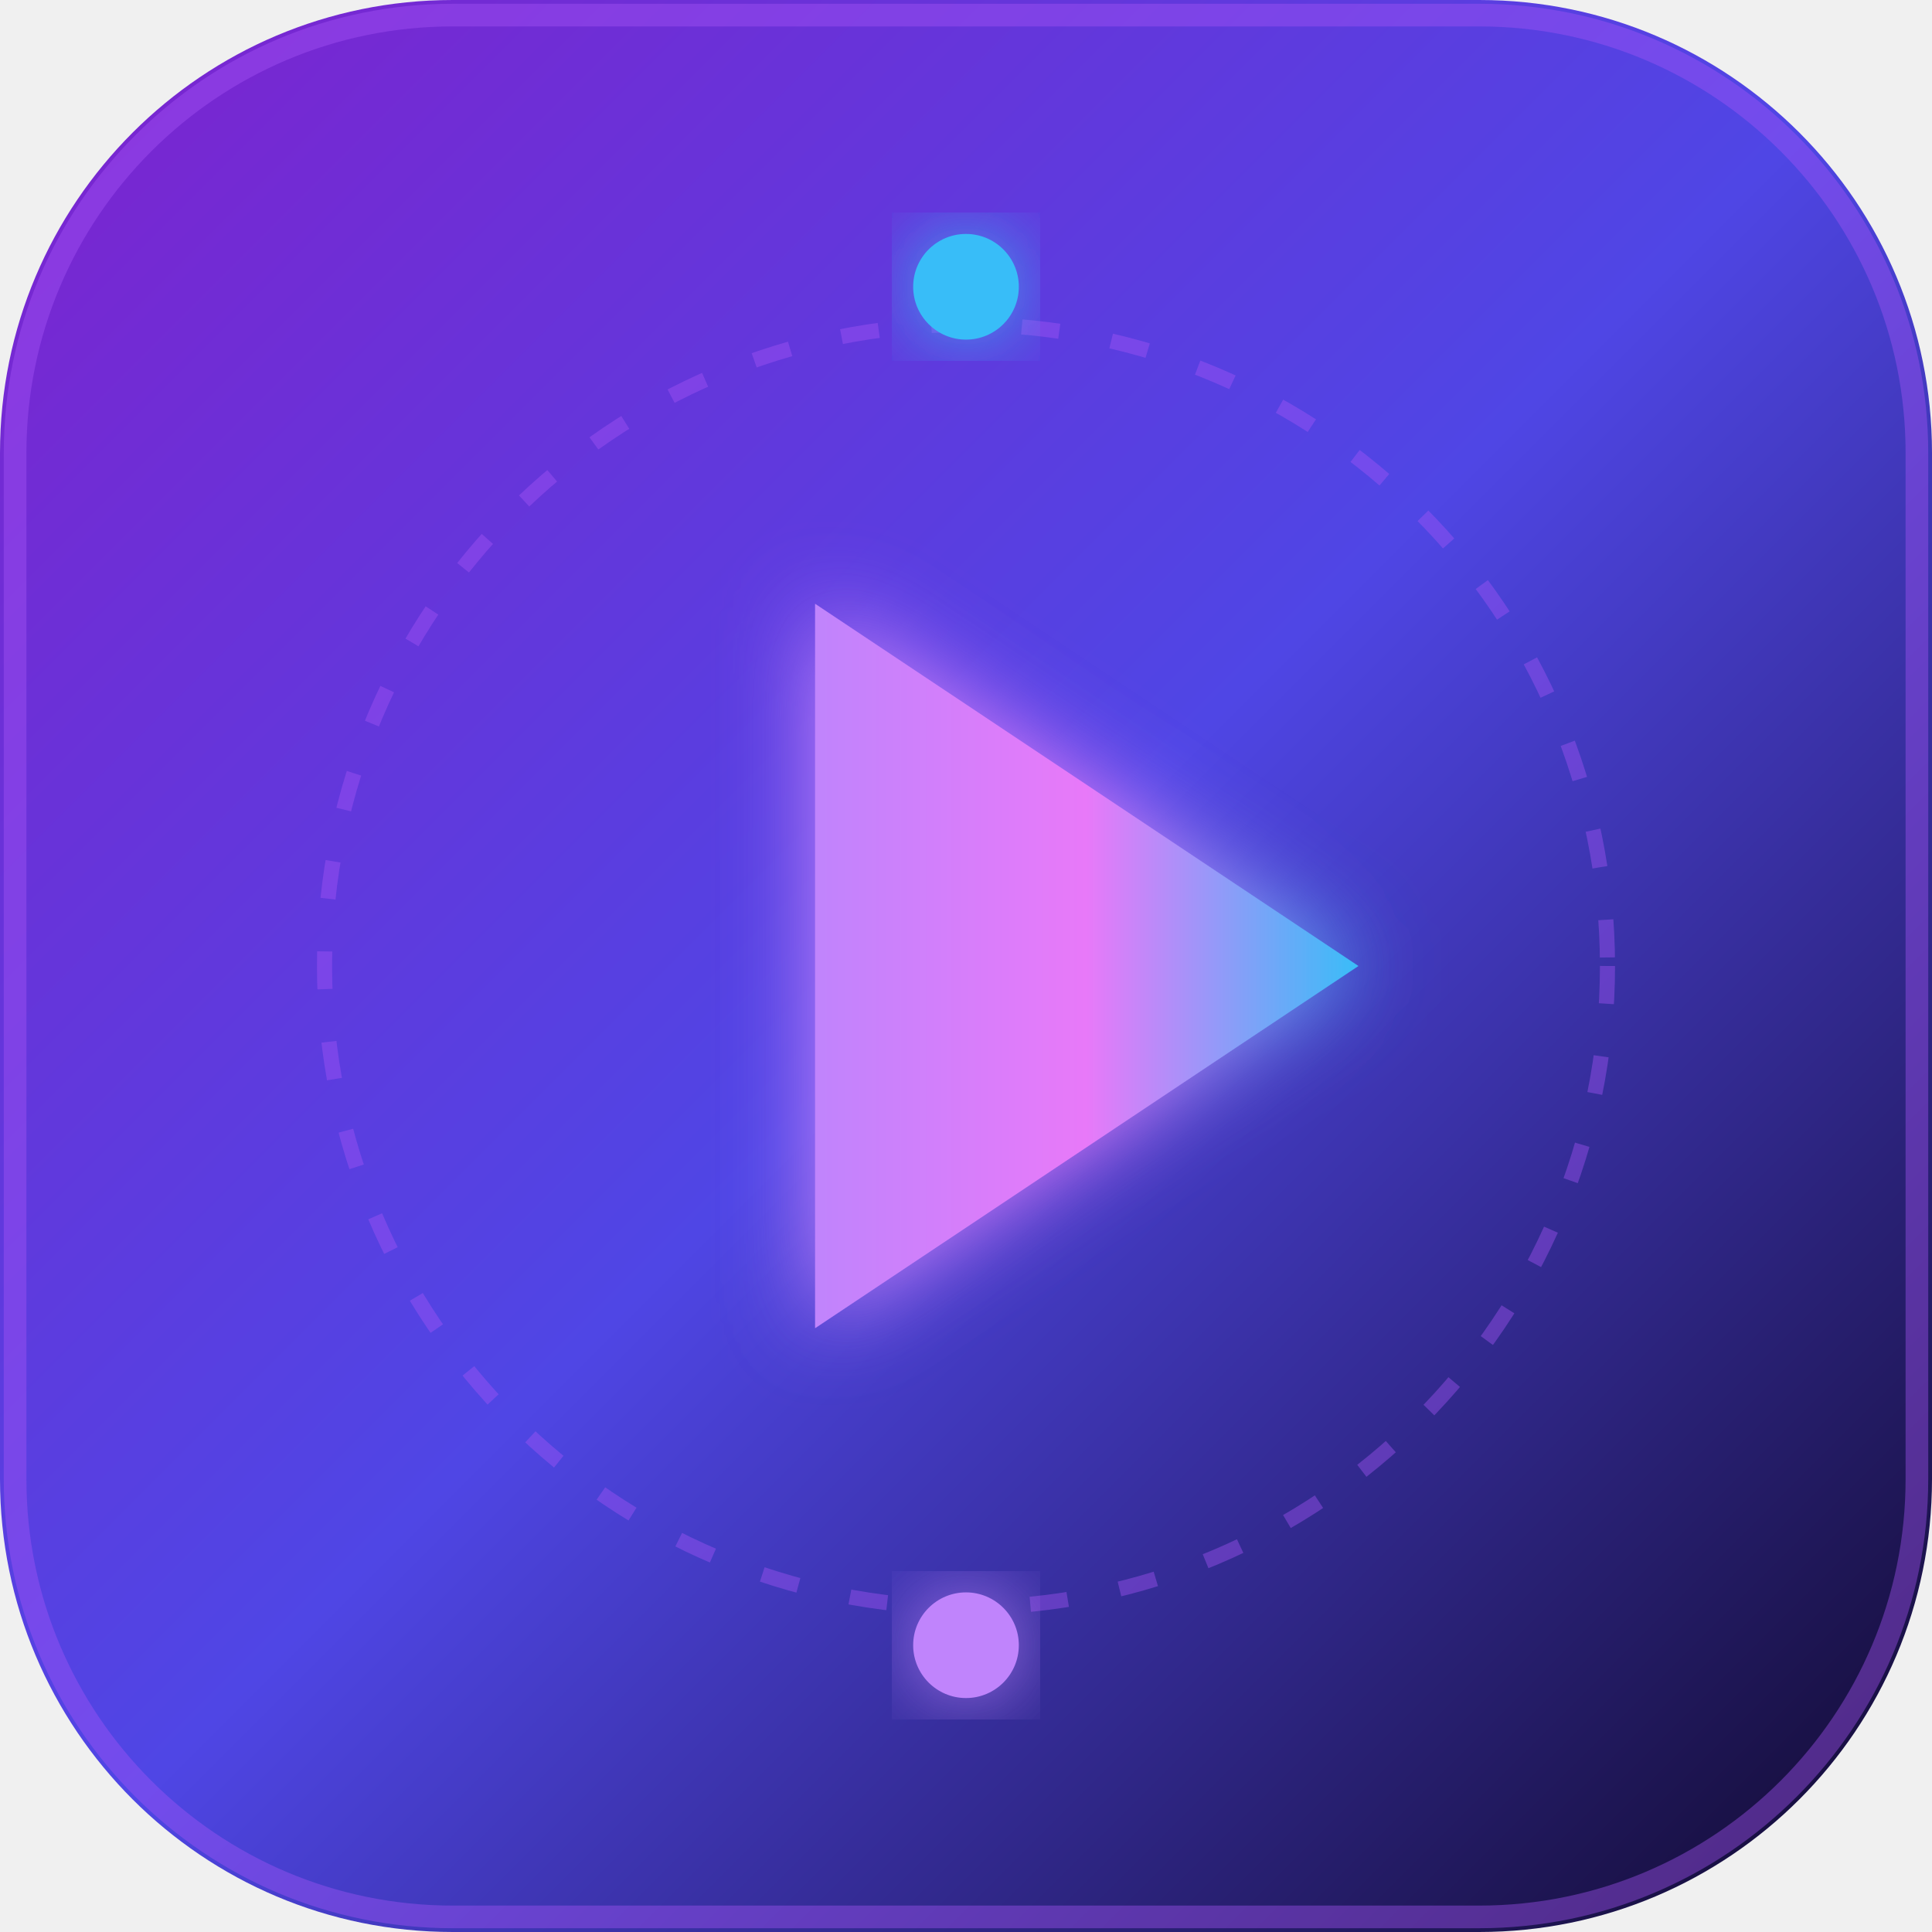
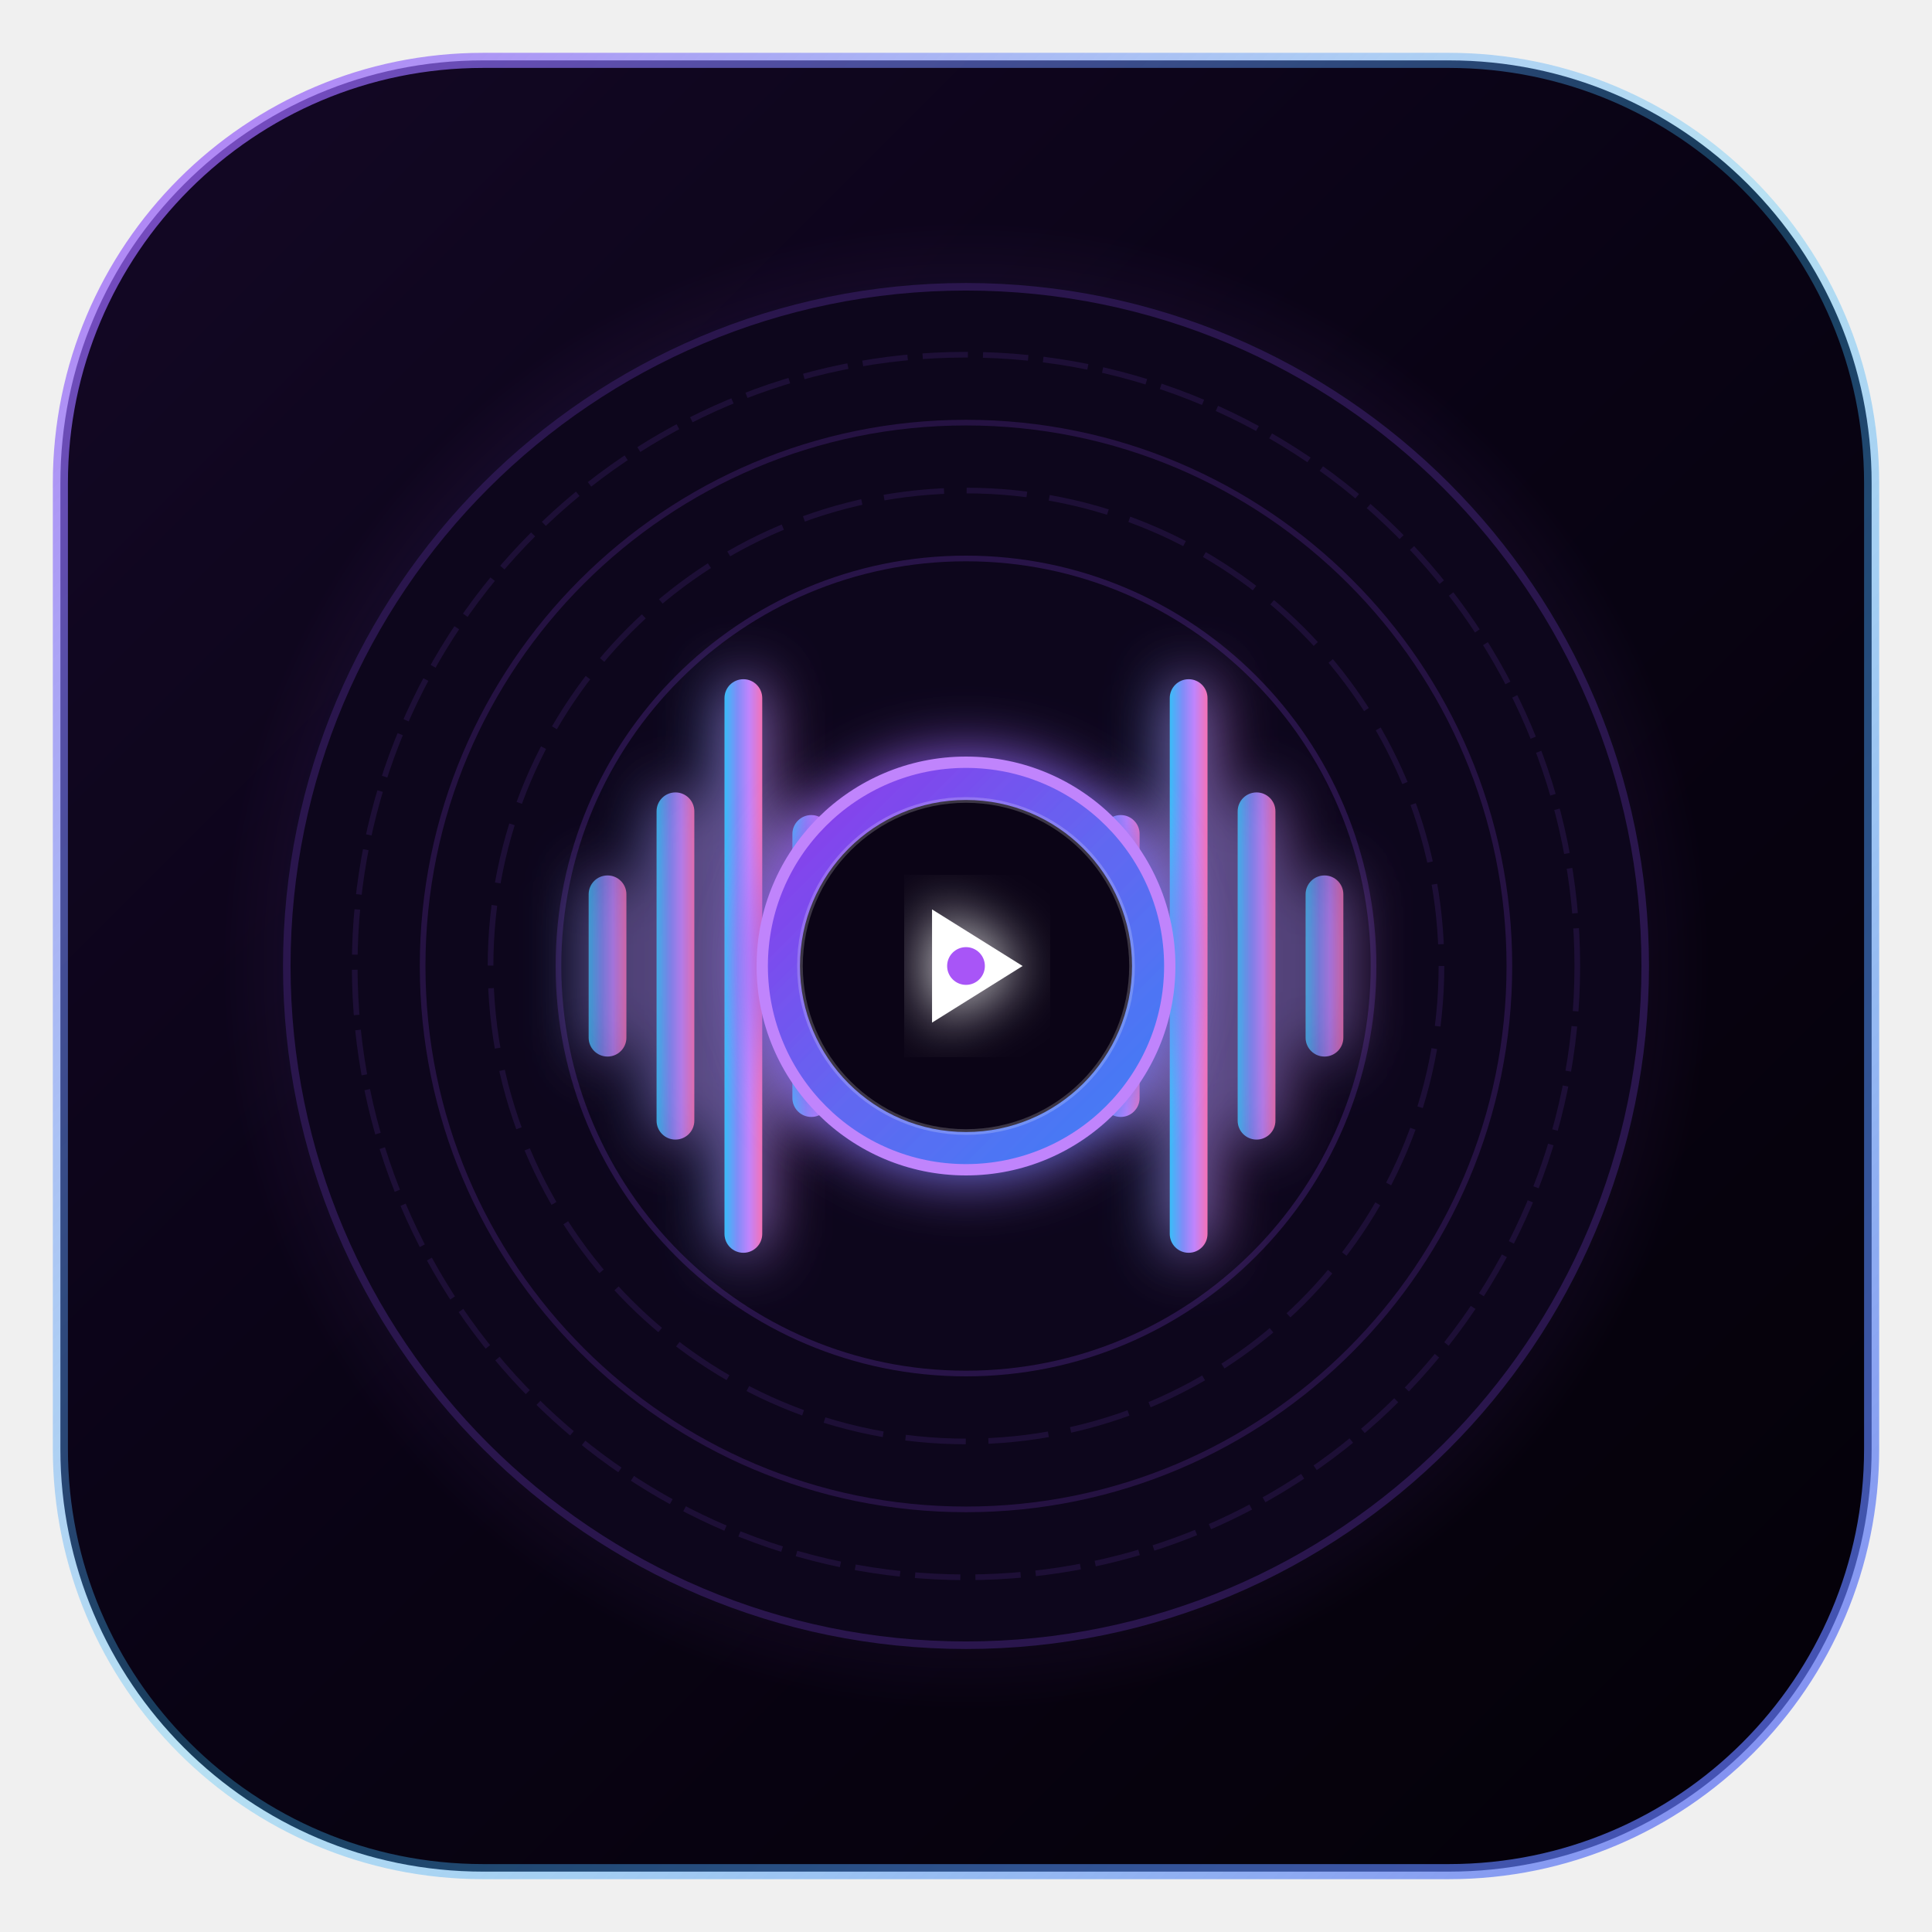
<svg xmlns="http://www.w3.org/2000/svg" viewBox="0 0 512 512" width="512" height="512">
  <defs>
    <linearGradient id="bgGrad" x1="0%" y1="0%" x2="100%" y2="100%">
-       <stop offset="0%" stop-color="#7e22ce" />
-       <stop offset="50%" stop-color="#4f46e5" />
-       <stop offset="100%" stop-color="#0f0728" />
+       <stop offset="0%" stop-color="#140826" />
+       <stop offset="50%" stop-color="#090314" />
+       <stop offset="100%" stop-color="#040108" />
    </linearGradient>
-     <linearGradient id="neonGrad" x1="0%" y1="0%" x2="100%" y2="0%">
-       <stop offset="0%" stop-color="#c084fc" />
-       <stop offset="50%" stop-color="#e879f9" />
-       <stop offset="100%" stop-color="#38bdf8" />
+     <linearGradient id="rimGrad" x1="0%" y1="0%" x2="100%" y2="100%">
+       <stop offset="0%" stop-color="#a855f7" stop-opacity="0.8" />
+       <stop offset="50%" stop-color="#38bdf8" stop-opacity="0.3" />
+       <stop offset="100%" stop-color="#6366f1" stop-opacity="0.8" />
    </linearGradient>
-     <filter id="glow" x="-20%" y="-20%" width="140%" height="140%">
-       <feGaussianBlur stdDeviation="12" result="blur" />
+     <radialGradient id="neonAura" cx="50%" cy="50%" r="50%">
+       <stop offset="0%" stop-color="#a855f7" stop-opacity="0.45" />
+       <stop offset="60%" stop-color="#6366f1" stop-opacity="0.2" />
+       <stop offset="100%" stop-color="#a855f7" stop-opacity="0" />
+     </radialGradient>
+     <linearGradient id="centerDiscGrad" x1="0%" y1="0%" x2="100%" y2="100%">
+       <stop offset="0%" stop-color="#9333ea" />
+       <stop offset="50%" stop-color="#6366f1" />
+       <stop offset="100%" stop-color="#3b82f6" />
+     </linearGradient>
+     <linearGradient id="waveGrad" x1="0%" y1="0%" x2="100%" y2="0%">
+       <stop offset="0%" stop-color="#38bdf8" />
+       <stop offset="35%" stop-color="#818cf8" />
+       <stop offset="65%" stop-color="#c084fc" />
+       <stop offset="100%" stop-color="#f472b6" />
+     </linearGradient>
+     <filter id="neonGlow" x="-30%" y="-30%" width="160%" height="160%">
+       <feGaussianBlur stdDeviation="8" result="blur" />
      <feComposite in="SourceGraphic" in2="blur" operator="over" />
    </filter>
  </defs>
-   <rect width="512" height="512" rx="120" fill="url(#bgGrad)" />
-   <rect width="504" height="504" x="4" y="4" rx="116" fill="none" stroke="#a855f7" stroke-width="6" opacity="0.4" />
-   <circle cx="256" cy="256" r="170" fill="none" stroke="#a855f7" stroke-width="4" stroke-dasharray="10 14" opacity="0.4" />
-   <polygon points="216,160 360,256 216,352" fill="url(#neonGrad)" filter="url(#glow)" />
-   <circle cx="256" cy="76" r="14" fill="#38bdf8" filter="url(#glow)" />
-   <circle cx="256" cy="436" r="14" fill="#c084fc" filter="url(#glow)" />
+   <rect x="16" y="16" width="480" height="480" rx="112" ry="112" fill="url(#bgGrad)" stroke="url(#rimGrad)" stroke-width="4" />
+   <circle cx="256" cy="256" r="200" fill="url(#neonAura)" />
+   <circle cx="256" cy="256" r="180" fill="#0d061c" stroke="#2a164d" stroke-width="2" />
+   <circle cx="256" cy="256" r="162" fill="none" stroke="#1d0f36" stroke-width="1.5" stroke-dasharray="12 4" />
+   <circle cx="256" cy="256" r="144" fill="none" stroke="#251242" stroke-width="1.5" />
+   <circle cx="256" cy="256" r="126" fill="none" stroke="#1d0f36" stroke-width="1.5" stroke-dasharray="16 6" />
+   <circle cx="256" cy="256" r="108" fill="none" stroke="#281448" stroke-width="1.5" />
+   <g filter="url(#neonGlow)">
+     <rect x="156" y="232" width="10" height="48" rx="5" fill="url(#waveGrad)" opacity="0.75" />
+     <rect x="174" y="210" width="10" height="92" rx="5" fill="url(#waveGrad)" opacity="0.85" />
+     <rect x="192" y="180" width="10" height="152" rx="5" fill="url(#waveGrad)" />
+     <rect x="210" y="216" width="10" height="80" rx="5" fill="url(#waveGrad)" />
+     <rect x="292" y="216" width="10" height="80" rx="5" fill="url(#waveGrad)" />
+     <rect x="310" y="180" width="10" height="152" rx="5" fill="url(#waveGrad)" />
+     <rect x="328" y="210" width="10" height="92" rx="5" fill="url(#waveGrad)" opacity="0.85" />
+     <rect x="346" y="232" width="10" height="48" rx="5" fill="url(#waveGrad)" opacity="0.75" />
+   </g>
+   <circle cx="256" cy="256" r="54" fill="url(#centerDiscGrad)" stroke="#c084fc" stroke-width="3" filter="url(#neonGlow)" />
+   <circle cx="256" cy="256" r="44" fill="#0b0416" stroke="rgba(255,255,255,0.2)" stroke-width="1.5" />
+   <polygon points="247,241 271,256 247,271" fill="#ffffff" filter="url(#neonGlow)" />
+   <circle cx="256" cy="256" r="5" fill="#a855f7" />
</svg>
